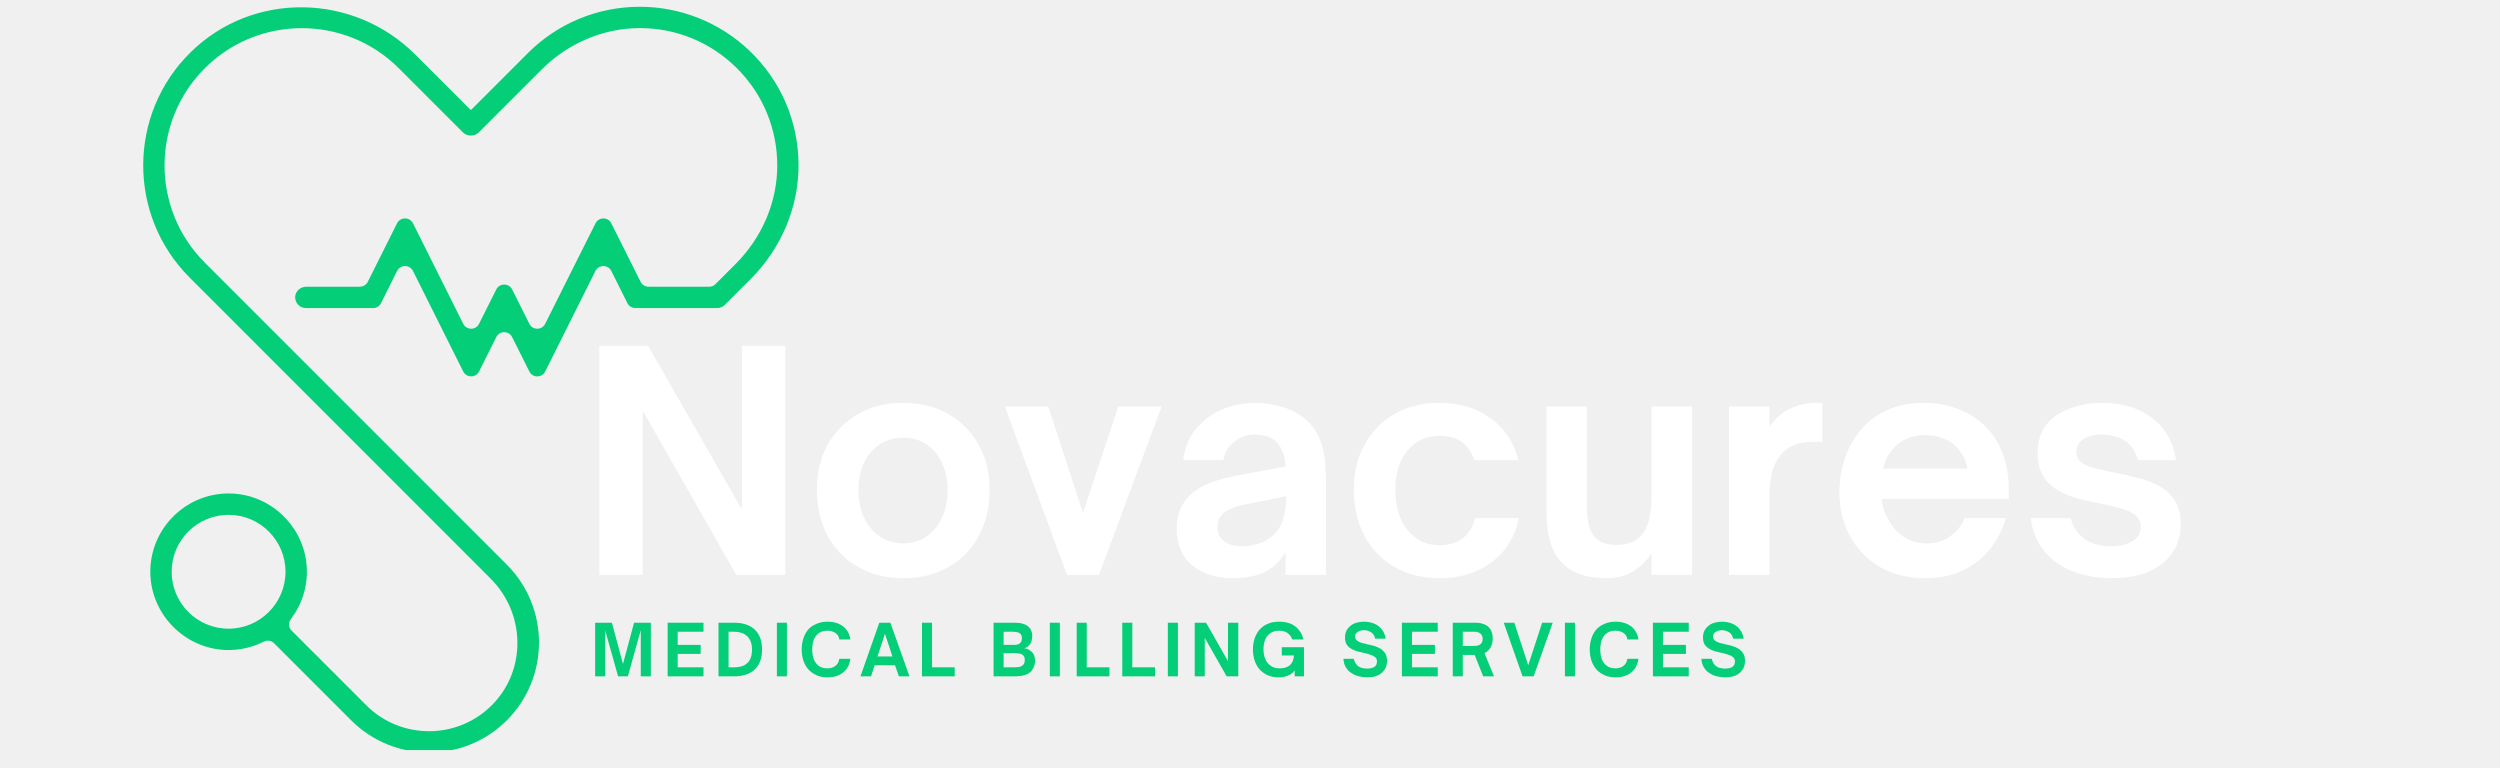
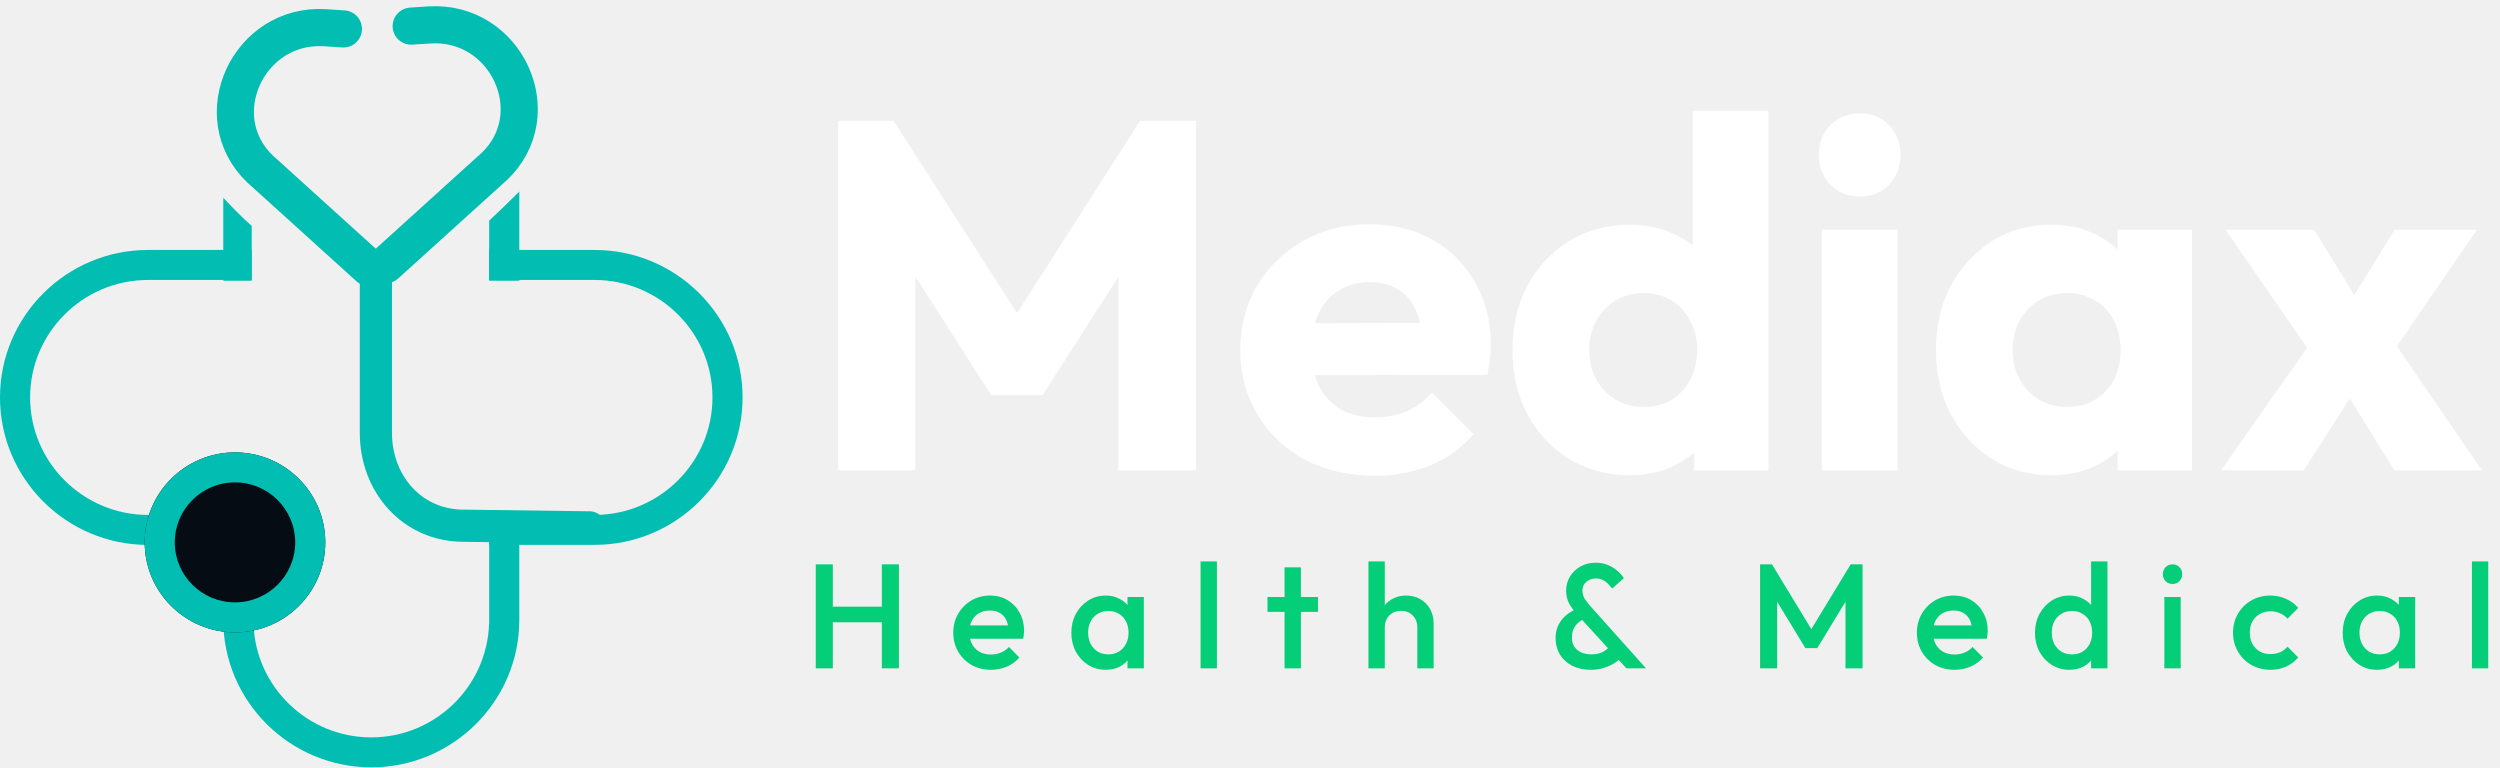
- <svg xmlns="http://www.w3.org/2000/svg" width="202" zoomAndPan="magnify" viewBox="0 0 151.5 46.5" height="62" preserveAspectRatio="xMidYMid meet" version="1.0">
-   <defs>
-     <g />
-     <clipPath id="718227054a">
-       <path d="M 8 0 L 48.531 0 L 48.531 45.453 L 8 45.453 Z M 8 0 " clip-rule="nonzero" />
-     </clipPath>
-   </defs>
-   <g clip-path="url(#718227054a)">
-     <path fill="#04ce78" d="M 45.406 3.062 C 43.613 1.355 41.215 0.402 38.742 0.41 C 36.188 0.422 33.785 1.418 31.98 3.227 L 28.535 6.672 L 25.172 3.312 C 21.43 -0.43 15.336 -0.547 11.559 3.16 C 7.742 6.902 7.719 13.051 11.492 16.82 L 29.738 35.07 C 31.82 37.152 31.918 40.543 29.875 42.664 C 27.785 44.836 24.316 44.859 22.195 42.738 L 17.676 38.219 C 17.484 38.027 17.465 37.727 17.629 37.512 C 18.297 36.633 18.668 35.52 18.586 34.316 C 18.422 31.945 16.48 30.035 14.105 29.91 C 11.355 29.77 9.074 31.984 9.109 34.711 C 9.145 37.238 11.203 39.324 13.73 39.391 C 14.543 39.41 15.316 39.223 15.992 38.879 C 16.199 38.777 16.449 38.82 16.609 38.98 L 21.281 43.652 C 22.582 44.953 24.289 45.602 25.996 45.602 C 27.703 45.602 29.414 44.953 30.715 43.652 C 33.312 41.051 33.312 36.82 30.715 34.219 L 12.406 15.91 C 9.16 12.664 9.16 7.387 12.406 4.141 C 15.648 0.895 20.93 0.895 24.172 4.141 L 28.059 8.027 C 28.191 8.156 28.363 8.219 28.535 8.215 C 28.703 8.219 28.879 8.156 29.008 8.027 L 32.816 4.219 C 34.395 2.641 36.527 1.707 38.762 1.703 C 40.992 1.699 43.086 2.566 44.664 4.141 C 46.238 5.715 47.102 7.809 47.102 10.039 C 47.098 12.273 46.164 14.406 44.586 15.988 L 43.355 17.219 C 43.254 17.32 43.117 17.375 42.973 17.375 L 39.301 17.375 C 39.098 17.375 38.91 17.262 38.82 17.078 L 37.047 13.535 C 36.852 13.137 36.285 13.137 36.086 13.535 L 33.039 19.621 C 32.84 20.02 32.273 20.02 32.078 19.621 L 31.035 17.539 C 30.84 17.145 30.273 17.145 30.074 17.539 L 29.031 19.621 C 28.836 20.02 28.27 20.02 28.07 19.621 L 25.027 13.531 C 24.828 13.137 24.262 13.137 24.062 13.531 L 22.289 17.078 C 22.199 17.258 22.012 17.375 21.809 17.375 L 18.562 17.375 C 18.207 17.375 17.898 17.648 17.887 18 C 17.879 18.367 18.172 18.668 18.535 18.668 L 22.609 18.668 C 22.812 18.668 23 18.551 23.09 18.371 L 24.062 16.422 C 24.262 16.023 24.828 16.023 25.027 16.422 L 28.07 22.512 C 28.27 22.906 28.836 22.906 29.031 22.512 L 30.074 20.43 C 30.273 20.031 30.84 20.031 31.035 20.43 L 32.078 22.512 C 32.273 22.91 32.84 22.91 33.039 22.512 L 36.082 16.422 C 36.281 16.027 36.848 16.023 37.047 16.422 L 38.02 18.371 C 38.113 18.555 38.297 18.668 38.504 18.668 L 43.465 18.668 C 43.504 18.668 43.543 18.664 43.578 18.656 C 43.582 18.656 43.586 18.656 43.586 18.656 C 43.625 18.648 43.664 18.637 43.699 18.625 C 43.703 18.621 43.703 18.621 43.707 18.621 C 43.742 18.605 43.777 18.586 43.809 18.566 C 43.812 18.566 43.816 18.562 43.82 18.562 C 43.855 18.539 43.887 18.512 43.918 18.484 C 43.918 18.48 43.918 18.48 43.918 18.48 L 45.484 16.918 C 47.332 15.066 48.414 12.562 48.391 9.945 C 48.371 7.328 47.309 4.875 45.406 3.062 Z M 10.402 34.648 C 10.402 32.746 11.949 31.199 13.852 31.199 C 15.754 31.199 17.301 32.746 17.301 34.648 C 17.301 36.551 15.754 38.098 13.852 38.098 C 11.949 38.098 10.402 36.551 10.402 34.648 Z M 10.402 34.648 " fill-opacity="1" fill-rule="nonzero" />
-   </g>
-   <g fill="#ffffff" fill-opacity="1">
-     <g transform="translate(35.08647, 34.83558)">
-       <g>
-         <path d="M 3.859 0 L 1.234 0 L 1.234 -13.875 L 4.188 -13.875 L 9.875 -3.953 L 9.875 -13.875 L 12.5 -13.875 L 12.5 0 L 9.531 0 L 3.859 -9.953 Z M 3.859 0 " />
-       </g>
-     </g>
-   </g>
-   <g fill="#ffffff" fill-opacity="1">
-     <g transform="translate(48.81759, 34.83558)">
-       <g>
-         <path d="M 5.906 0.203 C 4.895 0.203 3.992 -0.02 3.203 -0.469 C 2.41 -0.914 1.789 -1.539 1.344 -2.344 C 0.906 -3.156 0.688 -4.098 0.688 -5.172 C 0.688 -6.203 0.906 -7.109 1.344 -7.891 C 1.789 -8.68 2.406 -9.301 3.188 -9.75 C 3.969 -10.195 4.875 -10.422 5.906 -10.422 C 6.938 -10.422 7.848 -10.195 8.641 -9.75 C 9.43 -9.301 10.047 -8.68 10.484 -7.891 C 10.93 -7.109 11.156 -6.203 11.156 -5.172 C 11.156 -4.109 10.938 -3.172 10.5 -2.359 C 10.062 -1.555 9.445 -0.926 8.656 -0.469 C 7.863 -0.02 6.945 0.203 5.906 0.203 Z M 5.906 -1.906 C 6.707 -1.906 7.359 -2.207 7.859 -2.812 C 8.359 -3.426 8.609 -4.211 8.609 -5.172 C 8.609 -5.773 8.492 -6.312 8.266 -6.781 C 8.047 -7.258 7.734 -7.633 7.328 -7.906 C 6.93 -8.176 6.457 -8.312 5.906 -8.312 C 5.383 -8.312 4.914 -8.176 4.5 -7.906 C 4.094 -7.645 3.773 -7.273 3.547 -6.797 C 3.316 -6.328 3.203 -5.785 3.203 -5.172 C 3.203 -4.191 3.457 -3.398 3.969 -2.797 C 4.477 -2.203 5.125 -1.906 5.906 -1.906 Z M 5.906 -1.906 " />
-       </g>
-     </g>
-   </g>
-   <g fill="#ffffff" fill-opacity="1">
-     <g transform="translate(60.67546, 34.83558)">
-       <g>
-         <path d="M 5.922 0 L 3.984 0 L 0.219 -10.203 L 2.844 -10.203 L 4.953 -3.766 L 7.094 -10.203 L 9.719 -10.203 Z M 5.922 0 " />
-       </g>
-     </g>
-   </g>
-   <g fill="#ffffff" fill-opacity="1">
-     <g transform="translate(70.60551, 34.83558)">
-       <g>
-         <path d="M 4.062 0.203 C 3.102 0.203 2.301 -0.051 1.656 -0.562 C 1.02 -1.082 0.703 -1.828 0.703 -2.797 C 0.703 -3.348 0.805 -3.812 1.016 -4.188 C 1.234 -4.57 1.52 -4.883 1.875 -5.125 C 2.195 -5.352 2.566 -5.535 2.984 -5.672 C 3.41 -5.805 3.832 -5.914 4.25 -6 L 7.297 -6.562 C 7.266 -7.195 7.098 -7.676 6.797 -8 C 6.492 -8.332 6.039 -8.5 5.438 -8.5 C 4.977 -8.5 4.566 -8.359 4.203 -8.078 C 3.848 -7.805 3.625 -7.43 3.531 -6.953 L 1.094 -6.953 C 1.207 -7.742 1.484 -8.395 1.922 -8.906 C 2.359 -9.414 2.891 -9.797 3.516 -10.047 C 4.141 -10.297 4.785 -10.422 5.453 -10.422 C 6.047 -10.422 6.613 -10.332 7.156 -10.156 C 7.707 -9.988 8.172 -9.734 8.547 -9.391 C 8.941 -9.035 9.223 -8.629 9.391 -8.172 C 9.566 -7.723 9.672 -7.25 9.703 -6.75 C 9.734 -6.258 9.75 -5.781 9.75 -5.312 L 9.75 0 L 7.297 0 L 7.297 -1.375 C 7.035 -0.926 6.723 -0.586 6.359 -0.359 C 6.047 -0.148 5.691 -0.004 5.297 0.078 C 4.898 0.16 4.488 0.203 4.062 0.203 Z M 4.656 -1.734 C 5.145 -1.734 5.582 -1.828 5.969 -2.016 C 6.5 -2.285 6.859 -2.645 7.047 -3.094 C 7.234 -3.539 7.332 -4.098 7.344 -4.766 L 4.906 -4.281 C 4.562 -4.219 4.273 -4.133 4.047 -4.031 C 3.816 -3.938 3.629 -3.82 3.484 -3.688 C 3.391 -3.594 3.312 -3.477 3.25 -3.344 C 3.195 -3.207 3.172 -3.055 3.172 -2.891 C 3.172 -2.516 3.312 -2.227 3.594 -2.031 C 3.875 -1.832 4.227 -1.734 4.656 -1.734 Z M 4.656 -1.734 " />
-       </g>
-     </g>
-   </g>
-   <g fill="#ffffff" fill-opacity="1">
-     <g transform="translate(81.35398, 34.83558)">
-       <g>
-         <path d="M 5.875 0.203 C 4.852 0.203 3.953 -0.02 3.172 -0.469 C 2.391 -0.914 1.781 -1.539 1.344 -2.344 C 0.906 -3.156 0.688 -4.098 0.688 -5.172 C 0.688 -6.203 0.906 -7.109 1.344 -7.891 C 1.781 -8.68 2.383 -9.301 3.156 -9.75 C 3.938 -10.195 4.844 -10.422 5.875 -10.422 C 7.102 -10.422 8.145 -10.102 9 -9.469 C 9.852 -8.844 10.406 -8.004 10.656 -6.953 L 7.984 -6.953 C 7.672 -7.93 6.969 -8.422 5.875 -8.422 C 5.082 -8.422 4.438 -8.125 3.938 -7.531 C 3.445 -6.938 3.203 -6.148 3.203 -5.172 C 3.203 -4.148 3.445 -3.332 3.938 -2.719 C 4.438 -2.102 5.082 -1.797 5.875 -1.797 C 6.469 -1.797 6.945 -1.941 7.312 -2.234 C 7.676 -2.523 7.914 -2.926 8.031 -3.438 L 10.688 -3.438 C 10.531 -2.676 10.227 -2.02 9.781 -1.469 C 9.332 -0.926 8.77 -0.508 8.094 -0.219 C 7.426 0.062 6.688 0.203 5.875 0.203 Z M 5.875 0.203 " />
-       </g>
-     </g>
-   </g>
-   <g fill="#ffffff" fill-opacity="1">
-     <g transform="translate(92.64805, 34.83558)">
-       <g>
-         <path d="M 4.672 0.203 C 3.098 0.203 2.035 -0.359 1.484 -1.484 C 1.328 -1.828 1.219 -2.203 1.156 -2.609 C 1.094 -3.016 1.062 -3.586 1.062 -4.328 L 1.062 -10.203 L 3.516 -10.203 L 3.516 -4.312 C 3.516 -3.789 3.551 -3.367 3.625 -3.047 C 3.707 -2.723 3.832 -2.469 4 -2.281 C 4.289 -1.969 4.723 -1.812 5.297 -1.812 C 5.992 -1.812 6.516 -2.02 6.859 -2.438 C 7.066 -2.676 7.211 -3 7.297 -3.406 C 7.391 -3.812 7.438 -4.348 7.438 -5.016 L 7.438 -10.203 L 9.891 -10.203 L 9.891 0 L 7.438 0 L 7.438 -1.297 C 7.062 -0.773 6.656 -0.395 6.219 -0.156 C 5.789 0.082 5.273 0.203 4.672 0.203 Z M 4.672 0.203 " />
-       </g>
-     </g>
-   </g>
-   <g fill="#ffffff" fill-opacity="1">
-     <g transform="translate(103.6693, 34.83558)">
-       <g>
-         <path d="M 3.562 0 L 1.109 0 L 1.109 -10.203 L 3.562 -10.203 L 3.562 -8.984 C 3.945 -9.516 4.379 -9.883 4.859 -10.094 C 5.336 -10.312 5.875 -10.422 6.469 -10.422 L 6.766 -10.422 L 6.766 -8.062 L 6.203 -8.062 C 5.785 -8.062 5.426 -8.004 5.125 -7.891 C 4.832 -7.785 4.586 -7.633 4.391 -7.438 C 4.117 -7.164 3.91 -6.816 3.766 -6.391 C 3.629 -5.961 3.562 -5.41 3.562 -4.734 Z M 3.562 0 " />
-       </g>
-     </g>
-   </g>
-   <g fill="#ffffff" fill-opacity="1">
-     <g transform="translate(110.7804, 34.83558)">
-       <g>
-         <path d="M 5.891 0.203 C 4.848 0.203 3.938 -0.02 3.156 -0.469 C 2.375 -0.926 1.766 -1.551 1.328 -2.344 C 0.898 -3.133 0.688 -4.031 0.688 -5.031 C 0.688 -5.695 0.789 -6.352 1 -7 C 1.207 -7.645 1.52 -8.223 1.938 -8.734 C 2.363 -9.254 2.898 -9.664 3.547 -9.969 C 4.191 -10.27 4.945 -10.422 5.812 -10.422 C 6.469 -10.422 7.102 -10.316 7.719 -10.109 C 8.332 -9.898 8.879 -9.582 9.359 -9.156 C 9.848 -8.727 10.234 -8.18 10.516 -7.516 C 10.805 -6.848 10.953 -6.051 10.953 -5.125 L 10.953 -4.594 L 3.234 -4.594 C 3.266 -4.383 3.312 -4.172 3.375 -3.953 C 3.445 -3.742 3.531 -3.562 3.625 -3.406 C 3.863 -2.926 4.188 -2.555 4.594 -2.297 C 5 -2.035 5.461 -1.906 5.984 -1.906 C 6.566 -1.906 7.051 -2.055 7.438 -2.359 C 7.832 -2.66 8.113 -3.02 8.281 -3.438 L 10.781 -3.438 C 10.594 -2.781 10.285 -2.176 9.859 -1.625 C 9.43 -1.07 8.891 -0.629 8.234 -0.297 C 7.578 0.035 6.797 0.203 5.891 0.203 Z M 3.344 -6.438 L 8.438 -6.438 C 8.426 -6.57 8.391 -6.723 8.328 -6.891 C 8.273 -7.055 8.188 -7.223 8.062 -7.391 C 7.832 -7.754 7.523 -8.023 7.141 -8.203 C 6.754 -8.379 6.336 -8.469 5.891 -8.469 C 5.441 -8.469 5.031 -8.379 4.656 -8.203 C 4.289 -8.023 3.988 -7.754 3.75 -7.391 C 3.613 -7.223 3.52 -7.055 3.469 -6.891 C 3.414 -6.723 3.375 -6.57 3.344 -6.438 Z M 3.344 -6.438 " />
-       </g>
-     </g>
-   </g>
-   <g fill="#ffffff" fill-opacity="1">
-     <g transform="translate(122.42, 34.83558)">
-       <g>
-         <path d="M 5.531 0.203 C 4.75 0.203 4.004 0.078 3.297 -0.172 C 2.598 -0.422 2.008 -0.816 1.531 -1.359 C 1.051 -1.898 0.754 -2.594 0.641 -3.438 L 3.062 -3.438 C 3.219 -2.875 3.504 -2.445 3.922 -2.156 C 4.348 -1.875 4.879 -1.734 5.516 -1.734 C 6.035 -1.734 6.461 -1.832 6.797 -2.031 C 7.141 -2.238 7.312 -2.531 7.312 -2.906 C 7.312 -3.207 7.195 -3.445 6.969 -3.625 C 6.75 -3.801 6.457 -3.938 6.094 -4.031 C 5.727 -4.133 5.328 -4.227 4.891 -4.312 C 4.453 -4.395 4.004 -4.492 3.547 -4.609 C 3.098 -4.734 2.688 -4.898 2.312 -5.109 C 1.938 -5.328 1.633 -5.613 1.406 -5.969 C 1.176 -6.332 1.062 -6.797 1.062 -7.359 C 1.062 -8.078 1.238 -8.66 1.594 -9.109 C 1.957 -9.555 2.441 -9.883 3.047 -10.094 C 3.648 -10.312 4.301 -10.422 5 -10.422 C 6.188 -10.422 7.18 -10.117 7.984 -9.516 C 8.785 -8.922 9.273 -8.066 9.453 -6.953 L 7.141 -6.953 C 6.992 -7.504 6.723 -7.898 6.328 -8.141 C 5.93 -8.379 5.484 -8.5 4.984 -8.5 C 4.492 -8.5 4.109 -8.406 3.828 -8.219 C 3.547 -8.031 3.406 -7.773 3.406 -7.453 C 3.406 -7.172 3.516 -6.953 3.734 -6.797 C 3.953 -6.641 4.238 -6.52 4.594 -6.438 C 4.945 -6.352 5.332 -6.27 5.75 -6.188 C 6.195 -6.102 6.656 -6 7.125 -5.875 C 7.594 -5.758 8.02 -5.598 8.406 -5.391 C 8.801 -5.18 9.117 -4.891 9.359 -4.516 C 9.609 -4.148 9.734 -3.676 9.734 -3.094 C 9.734 -2.094 9.363 -1.289 8.625 -0.688 C 7.883 -0.094 6.852 0.203 5.531 0.203 Z M 5.531 0.203 " />
-       </g>
-     </g>
-   </g>
-   <g fill="#04ce78" fill-opacity="1">
-     <g transform="translate(35.76866, 40.98619)">
-       <g>
-         <path d="M 0.906 0 L 0.297 0 L 0.297 -3.25 L 1.312 -3.25 L 1.984 -0.75 L 2.656 -3.25 L 3.672 -3.25 L 3.672 0 L 3.062 0 L 3.062 -2.797 L 2.281 0 L 1.688 0 L 0.906 -2.781 Z M 0.906 0 " />
-       </g>
-     </g>
-   </g>
-   <g fill="#04ce78" fill-opacity="1">
-     <g transform="translate(40.16256, 40.98619)">
-       <g>
-         <path d="M 2.469 0 L 0.297 0 L 0.297 -3.25 L 2.469 -3.25 L 2.469 -2.703 L 0.906 -2.703 L 0.906 -1.906 L 2.297 -1.906 L 2.297 -1.359 L 0.906 -1.359 L 0.906 -0.547 L 2.469 -0.547 Z M 2.469 0 " />
-       </g>
-     </g>
-   </g>
-   <g fill="#04ce78" fill-opacity="1">
-     <g transform="translate(43.24395, 40.98619)">
-       <g>
-         <path d="M 1.234 0 L 0.297 0 L 0.297 -3.25 L 1.234 -3.25 C 1.785 -3.25 2.207 -3.109 2.5 -2.828 C 2.789 -2.547 2.938 -2.145 2.938 -1.625 C 2.938 -1.102 2.789 -0.703 2.5 -0.422 C 2.207 -0.141 1.785 0 1.234 0 Z M 0.906 -2.703 L 0.906 -0.547 L 1.234 -0.547 C 1.441 -0.547 1.629 -0.578 1.797 -0.641 C 1.961 -0.711 2.094 -0.828 2.188 -0.984 C 2.281 -1.141 2.328 -1.352 2.328 -1.625 C 2.328 -1.875 2.281 -2.078 2.188 -2.234 C 2.094 -2.398 1.961 -2.52 1.797 -2.594 C 1.641 -2.664 1.453 -2.703 1.234 -2.703 Z M 0.906 -2.703 " />
-       </g>
-     </g>
-   </g>
-   <g fill="#04ce78" fill-opacity="1">
-     <g transform="translate(46.78131, 40.98619)">
-       <g>
-         <path d="M 0.906 0 L 0.297 0 L 0.297 -3.25 L 0.906 -3.25 Z M 0.906 0 " />
-       </g>
-     </g>
-   </g>
-   <g fill="#04ce78" fill-opacity="1">
-     <g transform="translate(48.40958, 40.98619)">
-       <g>
-         <path d="M 1.75 0.062 C 1.477 0.062 1.242 0.016 1.047 -0.078 C 0.848 -0.172 0.68 -0.297 0.547 -0.453 C 0.422 -0.609 0.328 -0.785 0.266 -0.984 C 0.203 -1.191 0.172 -1.406 0.172 -1.625 C 0.172 -1.852 0.203 -2.066 0.266 -2.266 C 0.328 -2.473 0.422 -2.656 0.547 -2.812 C 0.68 -2.969 0.848 -3.086 1.047 -3.172 C 1.242 -3.266 1.477 -3.312 1.75 -3.312 C 2.008 -3.312 2.238 -3.266 2.438 -3.172 C 2.633 -3.086 2.789 -2.961 2.906 -2.797 C 3.02 -2.641 3.094 -2.453 3.125 -2.234 L 2.453 -2.234 C 2.43 -2.41 2.352 -2.539 2.219 -2.625 C 2.082 -2.719 1.922 -2.766 1.734 -2.766 C 1.523 -2.766 1.352 -2.719 1.219 -2.625 C 1.082 -2.531 0.977 -2.395 0.906 -2.219 C 0.844 -2.051 0.812 -1.852 0.812 -1.625 C 0.812 -1.406 0.844 -1.207 0.906 -1.031 C 0.977 -0.863 1.082 -0.727 1.219 -0.625 C 1.352 -0.531 1.523 -0.484 1.734 -0.484 C 1.922 -0.484 2.078 -0.531 2.203 -0.625 C 2.336 -0.719 2.422 -0.863 2.453 -1.062 L 3.125 -1.062 C 3.094 -0.832 3.02 -0.633 2.906 -0.469 C 2.789 -0.301 2.633 -0.172 2.438 -0.078 C 2.238 0.016 2.008 0.062 1.75 0.062 Z M 1.75 0.062 " />
-       </g>
-     </g>
-   </g>
-   <g fill="#04ce78" fill-opacity="1">
-     <g transform="translate(52.11313, 40.98619)">
-       <g>
-         <path d="M 0.672 0 L 0.031 0 L 1.172 -3.25 L 1.844 -3.25 L 3 0 L 2.359 0 L 2.125 -0.672 L 0.891 -0.672 Z M 1.516 -2.578 L 1.062 -1.203 L 1.969 -1.203 Z M 1.516 -2.578 " />
-       </g>
-     </g>
-   </g>
-   <g fill="#04ce78" fill-opacity="1">
-     <g transform="translate(55.57379, 40.98619)">
-       <g>
-         <path d="M 2.281 0 L 0.297 0 L 0.297 -3.25 L 0.906 -3.25 L 0.906 -0.547 L 2.281 -0.547 Z M 2.281 0 " />
-       </g>
-     </g>
-   </g>
-   <g fill="#04ce78" fill-opacity="1">
-     <g transform="translate(58.33559, 40.98619)">
-       <g />
-     </g>
-   </g>
-   <g fill="#04ce78" fill-opacity="1">
-     <g transform="translate(59.91272, 40.98619)">
-       <g>
-         <path d="M 1.641 0 L 0.297 0 L 0.297 -3.25 L 1.578 -3.25 C 1.973 -3.25 2.258 -3.16 2.438 -2.984 C 2.57 -2.859 2.641 -2.676 2.641 -2.438 C 2.641 -2.25 2.598 -2.086 2.516 -1.953 C 2.43 -1.828 2.312 -1.742 2.156 -1.703 C 2.363 -1.672 2.523 -1.586 2.641 -1.453 C 2.754 -1.328 2.812 -1.16 2.812 -0.953 C 2.812 -0.797 2.781 -0.656 2.719 -0.531 C 2.664 -0.414 2.598 -0.32 2.516 -0.25 C 2.422 -0.176 2.316 -0.117 2.203 -0.078 C 2.086 -0.047 1.977 -0.023 1.875 -0.016 C 1.781 -0.004 1.703 0 1.641 0 Z M 0.906 -2.703 L 0.906 -1.906 L 1.547 -1.906 C 1.703 -1.906 1.816 -1.938 1.891 -2 C 1.973 -2.07 2.016 -2.176 2.016 -2.312 C 2.016 -2.438 1.977 -2.531 1.906 -2.594 C 1.82 -2.664 1.664 -2.703 1.438 -2.703 Z M 0.906 -1.406 L 0.906 -0.547 L 1.562 -0.547 C 1.645 -0.547 1.734 -0.551 1.828 -0.562 C 1.922 -0.582 2 -0.617 2.062 -0.672 C 2.102 -0.703 2.133 -0.742 2.156 -0.797 C 2.176 -0.848 2.188 -0.914 2.188 -1 C 2.188 -1.125 2.156 -1.211 2.094 -1.266 C 2.039 -1.328 1.969 -1.363 1.875 -1.375 C 1.789 -1.395 1.707 -1.406 1.625 -1.406 Z M 0.906 -1.406 " />
-       </g>
-     </g>
-   </g>
-   <g fill="#04ce78" fill-opacity="1">
-     <g transform="translate(63.32225, 40.98619)">
-       <g>
-         <path d="M 0.906 0 L 0.297 0 L 0.297 -3.25 L 0.906 -3.25 Z M 0.906 0 " />
-       </g>
-     </g>
-   </g>
-   <g fill="#04ce78" fill-opacity="1">
-     <g transform="translate(64.95051, 40.98619)">
-       <g>
-         <path d="M 2.281 0 L 0.297 0 L 0.297 -3.25 L 0.906 -3.25 L 0.906 -0.547 L 2.281 -0.547 Z M 2.281 0 " />
-       </g>
-     </g>
-   </g>
-   <g fill="#04ce78" fill-opacity="1">
-     <g transform="translate(67.71231, 40.98619)">
-       <g>
-         <path d="M 2.281 0 L 0.297 0 L 0.297 -3.25 L 0.906 -3.25 L 0.906 -0.547 L 2.281 -0.547 Z M 2.281 0 " />
-       </g>
-     </g>
-   </g>
-   <g fill="#04ce78" fill-opacity="1">
-     <g transform="translate(70.47411, 40.98619)">
-       <g>
-         <path d="M 0.906 0 L 0.297 0 L 0.297 -3.25 L 0.906 -3.25 Z M 0.906 0 " />
-       </g>
-     </g>
-   </g>
-   <g fill="#04ce78" fill-opacity="1">
-     <g transform="translate(72.10238, 40.98619)">
-       <g>
-         <path d="M 0.906 0 L 0.297 0 L 0.297 -3.25 L 0.984 -3.25 L 2.312 -0.922 L 2.312 -3.25 L 2.938 -3.25 L 2.938 0 L 2.234 0 L 0.906 -2.328 Z M 0.906 0 " />
-       </g>
-     </g>
-   </g>
-   <g fill="#04ce78" fill-opacity="1">
-     <g transform="translate(75.7548, 40.98619)">
-       <g>
-         <path d="M 1.75 0.062 C 1.477 0.062 1.242 0.016 1.047 -0.078 C 0.848 -0.172 0.68 -0.297 0.547 -0.453 C 0.422 -0.609 0.328 -0.785 0.266 -0.984 C 0.203 -1.191 0.172 -1.406 0.172 -1.625 C 0.172 -1.852 0.203 -2.066 0.266 -2.266 C 0.328 -2.461 0.422 -2.641 0.547 -2.797 C 0.68 -2.961 0.848 -3.086 1.047 -3.172 C 1.242 -3.266 1.477 -3.312 1.75 -3.312 C 2.176 -3.312 2.508 -3.211 2.75 -3.016 C 3 -2.816 3.16 -2.555 3.234 -2.234 L 2.562 -2.234 C 2.5 -2.398 2.398 -2.531 2.266 -2.625 C 2.141 -2.719 1.969 -2.766 1.75 -2.766 C 1.539 -2.766 1.363 -2.711 1.219 -2.609 C 1.082 -2.516 0.977 -2.379 0.906 -2.203 C 0.844 -2.035 0.812 -1.848 0.812 -1.641 C 0.812 -1.422 0.848 -1.223 0.922 -1.047 C 0.992 -0.879 1.102 -0.742 1.25 -0.641 C 1.395 -0.535 1.578 -0.484 1.797 -0.484 C 2.055 -0.484 2.258 -0.547 2.406 -0.672 C 2.562 -0.805 2.645 -1.004 2.656 -1.266 L 1.922 -1.266 L 1.922 -1.766 L 3.266 -1.766 L 3.266 0 L 2.703 0 L 2.703 -0.359 C 2.586 -0.203 2.441 -0.094 2.266 -0.031 C 2.098 0.031 1.926 0.062 1.75 0.062 Z M 1.75 0.062 " />
-       </g>
-     </g>
-   </g>
-   <g fill="#04ce78" fill-opacity="1">
-     <g transform="translate(79.67995, 40.98619)">
-       <g />
-     </g>
-   </g>
-   <g fill="#04ce78" fill-opacity="1">
-     <g transform="translate(81.25708, 40.98619)">
-       <g>
-         <path d="M 1.578 0.062 C 1.422 0.062 1.258 0.039 1.094 0 C 0.938 -0.039 0.789 -0.102 0.656 -0.188 C 0.52 -0.27 0.406 -0.383 0.312 -0.531 C 0.219 -0.676 0.164 -0.852 0.156 -1.062 L 0.781 -1.062 C 0.82 -0.906 0.883 -0.781 0.969 -0.688 C 1.051 -0.602 1.145 -0.547 1.25 -0.516 C 1.363 -0.484 1.477 -0.469 1.594 -0.469 C 1.758 -0.469 1.898 -0.5 2.016 -0.562 C 2.129 -0.633 2.188 -0.75 2.188 -0.906 C 2.188 -1.02 2.145 -1.109 2.062 -1.172 C 1.988 -1.234 1.895 -1.281 1.781 -1.312 C 1.664 -1.352 1.535 -1.391 1.391 -1.422 C 1.254 -1.453 1.117 -1.484 0.984 -1.516 C 0.859 -1.555 0.738 -1.609 0.625 -1.672 C 0.508 -1.742 0.414 -1.832 0.344 -1.938 C 0.281 -2.051 0.25 -2.191 0.25 -2.359 C 0.25 -2.566 0.301 -2.738 0.406 -2.875 C 0.508 -3.02 0.645 -3.129 0.812 -3.203 C 0.988 -3.273 1.188 -3.312 1.406 -3.312 C 1.613 -3.312 1.812 -3.273 2 -3.203 C 2.188 -3.129 2.344 -3.016 2.469 -2.859 C 2.594 -2.711 2.676 -2.52 2.719 -2.281 L 2.078 -2.281 C 2.047 -2.457 1.961 -2.586 1.828 -2.672 C 1.703 -2.754 1.555 -2.797 1.391 -2.797 C 1.242 -2.797 1.117 -2.758 1.016 -2.688 C 0.91 -2.625 0.859 -2.531 0.859 -2.406 C 0.859 -2.312 0.895 -2.234 0.969 -2.172 C 1.039 -2.117 1.133 -2.07 1.25 -2.031 C 1.363 -2 1.484 -1.969 1.609 -1.938 C 1.742 -1.914 1.879 -1.883 2.016 -1.844 C 2.16 -1.801 2.289 -1.742 2.406 -1.672 C 2.52 -1.598 2.613 -1.504 2.688 -1.391 C 2.758 -1.273 2.797 -1.125 2.797 -0.938 C 2.797 -0.633 2.688 -0.391 2.469 -0.203 C 2.258 -0.023 1.961 0.062 1.578 0.062 Z M 1.578 0.062 " />
-       </g>
-     </g>
-   </g>
-   <g fill="#04ce78" fill-opacity="1">
-     <g transform="translate(84.65808, 40.98619)">
-       <g>
-         <path d="M 2.469 0 L 0.297 0 L 0.297 -3.25 L 2.469 -3.25 L 2.469 -2.703 L 0.906 -2.703 L 0.906 -1.906 L 2.297 -1.906 L 2.297 -1.359 L 0.906 -1.359 L 0.906 -0.547 L 2.469 -0.547 Z M 2.469 0 " />
-       </g>
-     </g>
-   </g>
-   <g fill="#04ce78" fill-opacity="1">
-     <g transform="translate(87.73948, 40.98619)">
-       <g>
-         <path d="M 2.219 -1.406 L 2.797 0 L 2.141 0 L 1.625 -1.297 L 0.906 -1.297 L 0.906 0 L 0.297 0 L 0.297 -3.25 L 1.688 -3.25 C 1.895 -3.25 2.078 -3.211 2.234 -3.141 C 2.391 -3.078 2.508 -2.973 2.594 -2.828 C 2.676 -2.691 2.719 -2.516 2.719 -2.297 C 2.719 -2.078 2.672 -1.891 2.578 -1.734 C 2.492 -1.586 2.375 -1.477 2.219 -1.406 Z M 1.609 -2.703 L 0.906 -2.703 L 0.906 -1.844 L 1.609 -1.844 C 1.773 -1.844 1.898 -1.879 1.984 -1.953 C 2.066 -2.023 2.109 -2.133 2.109 -2.281 C 2.109 -2.414 2.062 -2.52 1.969 -2.594 C 1.883 -2.664 1.766 -2.703 1.609 -2.703 Z M 1.609 -2.703 " />
-       </g>
-     </g>
-   </g>
-   <g fill="#04ce78" fill-opacity="1">
-     <g transform="translate(91.11065, 40.98619)">
-       <g>
-         <path d="M 1.828 0 L 1.156 0 L 0.016 -3.25 L 0.656 -3.25 L 1.5 -0.672 L 2.344 -3.25 L 2.984 -3.25 Z M 1.828 0 " />
-       </g>
-     </g>
-   </g>
-   <g fill="#04ce78" fill-opacity="1">
-     <g transform="translate(94.53722, 40.98619)">
-       <g>
-         <path d="M 0.906 0 L 0.297 0 L 0.297 -3.25 L 0.906 -3.25 Z M 0.906 0 " />
-       </g>
-     </g>
-   </g>
-   <g fill="#04ce78" fill-opacity="1">
-     <g transform="translate(96.16549, 40.98619)">
-       <g>
-         <path d="M 1.75 0.062 C 1.477 0.062 1.242 0.016 1.047 -0.078 C 0.848 -0.172 0.68 -0.297 0.547 -0.453 C 0.422 -0.609 0.328 -0.785 0.266 -0.984 C 0.203 -1.191 0.172 -1.406 0.172 -1.625 C 0.172 -1.852 0.203 -2.066 0.266 -2.266 C 0.328 -2.473 0.422 -2.656 0.547 -2.812 C 0.68 -2.969 0.848 -3.086 1.047 -3.172 C 1.242 -3.266 1.477 -3.312 1.75 -3.312 C 2.008 -3.312 2.238 -3.266 2.438 -3.172 C 2.633 -3.086 2.789 -2.961 2.906 -2.797 C 3.02 -2.641 3.094 -2.453 3.125 -2.234 L 2.453 -2.234 C 2.43 -2.41 2.352 -2.539 2.219 -2.625 C 2.082 -2.719 1.922 -2.766 1.734 -2.766 C 1.523 -2.766 1.352 -2.719 1.219 -2.625 C 1.082 -2.531 0.977 -2.395 0.906 -2.219 C 0.844 -2.051 0.812 -1.852 0.812 -1.625 C 0.812 -1.406 0.844 -1.207 0.906 -1.031 C 0.977 -0.863 1.082 -0.727 1.219 -0.625 C 1.352 -0.531 1.523 -0.484 1.734 -0.484 C 1.922 -0.484 2.078 -0.531 2.203 -0.625 C 2.336 -0.719 2.422 -0.863 2.453 -1.062 L 3.125 -1.062 C 3.094 -0.832 3.02 -0.633 2.906 -0.469 C 2.789 -0.301 2.633 -0.172 2.438 -0.078 C 2.238 0.016 2.008 0.062 1.75 0.062 Z M 1.75 0.062 " />
-       </g>
-     </g>
-   </g>
-   <g fill="#04ce78" fill-opacity="1">
-     <g transform="translate(99.86904, 40.98619)">
-       <g>
-         <path d="M 2.469 0 L 0.297 0 L 0.297 -3.25 L 2.469 -3.25 L 2.469 -2.703 L 0.906 -2.703 L 0.906 -1.906 L 2.297 -1.906 L 2.297 -1.359 L 0.906 -1.359 L 0.906 -0.547 L 2.469 -0.547 Z M 2.469 0 " />
-       </g>
-     </g>
-   </g>
-   <g fill="#04ce78" fill-opacity="1">
-     <g transform="translate(102.9504, 40.98619)">
-       <g>
-         <path d="M 1.578 0.062 C 1.422 0.062 1.258 0.039 1.094 0 C 0.938 -0.039 0.789 -0.102 0.656 -0.188 C 0.52 -0.27 0.406 -0.383 0.312 -0.531 C 0.219 -0.676 0.164 -0.852 0.156 -1.062 L 0.781 -1.062 C 0.82 -0.906 0.883 -0.781 0.969 -0.688 C 1.051 -0.602 1.145 -0.547 1.25 -0.516 C 1.363 -0.484 1.477 -0.469 1.594 -0.469 C 1.758 -0.469 1.898 -0.5 2.016 -0.562 C 2.129 -0.633 2.188 -0.75 2.188 -0.906 C 2.188 -1.02 2.145 -1.109 2.062 -1.172 C 1.988 -1.234 1.895 -1.281 1.781 -1.312 C 1.664 -1.352 1.535 -1.391 1.391 -1.422 C 1.254 -1.453 1.117 -1.484 0.984 -1.516 C 0.859 -1.555 0.738 -1.609 0.625 -1.672 C 0.508 -1.742 0.414 -1.832 0.344 -1.938 C 0.281 -2.051 0.25 -2.191 0.25 -2.359 C 0.25 -2.566 0.301 -2.738 0.406 -2.875 C 0.508 -3.02 0.645 -3.129 0.812 -3.203 C 0.988 -3.273 1.188 -3.312 1.406 -3.312 C 1.613 -3.312 1.812 -3.273 2 -3.203 C 2.188 -3.129 2.344 -3.016 2.469 -2.859 C 2.594 -2.711 2.676 -2.52 2.719 -2.281 L 2.078 -2.281 C 2.047 -2.457 1.961 -2.586 1.828 -2.672 C 1.703 -2.754 1.555 -2.797 1.391 -2.797 C 1.242 -2.797 1.117 -2.758 1.016 -2.688 C 0.91 -2.625 0.859 -2.531 0.859 -2.406 C 0.859 -2.312 0.895 -2.234 0.969 -2.172 C 1.039 -2.117 1.133 -2.07 1.25 -2.031 C 1.363 -2 1.484 -1.969 1.609 -1.938 C 1.742 -1.914 1.879 -1.883 2.016 -1.844 C 2.16 -1.801 2.289 -1.742 2.406 -1.672 C 2.52 -1.598 2.613 -1.504 2.688 -1.391 C 2.758 -1.273 2.797 -1.125 2.797 -0.938 C 2.797 -0.633 2.688 -0.391 2.469 -0.203 C 2.258 -0.023 1.961 0.062 1.578 0.062 Z M 1.578 0.062 " />
-       </g>
-     </g>
-   </g>
+ <svg xmlns="http://www.w3.org/2000/svg" width="202" height="62" viewBox="0 0 202 62" fill="none">
+   <path d="M65.912 54V45.6H67.292V54H65.912ZM71.252 54V45.6H72.632V54H71.252ZM66.86 50.28V49.02H71.552V50.28H66.86ZM80.071 54.12C79.495 54.12 78.975 53.992 78.511 53.736C78.055 53.472 77.691 53.112 77.419 52.656C77.155 52.2 77.023 51.688 77.023 51.12C77.023 50.552 77.155 50.044 77.419 49.596C77.683 49.14 78.039 48.78 78.487 48.516C78.943 48.252 79.447 48.12 79.999 48.12C80.535 48.12 81.007 48.244 81.415 48.492C81.831 48.74 82.155 49.08 82.387 49.512C82.627 49.944 82.747 50.436 82.747 50.988C82.747 51.084 82.739 51.184 82.723 51.288C82.715 51.384 82.699 51.492 82.675 51.612H77.947V50.532H81.991L81.499 50.964C81.483 50.612 81.415 50.316 81.295 50.076C81.175 49.836 81.003 49.652 80.779 49.524C80.563 49.396 80.295 49.332 79.975 49.332C79.639 49.332 79.347 49.404 79.099 49.548C78.851 49.692 78.659 49.896 78.523 50.16C78.387 50.416 78.319 50.724 78.319 51.084C78.319 51.444 78.391 51.76 78.535 52.032C78.679 52.304 78.883 52.516 79.147 52.668C79.411 52.812 79.715 52.884 80.059 52.884C80.355 52.884 80.627 52.832 80.875 52.728C81.131 52.624 81.347 52.472 81.523 52.272L82.363 53.124C82.083 53.452 81.743 53.7 81.343 53.868C80.943 54.036 80.519 54.12 80.071 54.12ZM89.337 54.12C88.817 54.12 88.345 53.988 87.921 53.724C87.505 53.46 87.173 53.104 86.925 52.656C86.685 52.2 86.565 51.692 86.565 51.132C86.565 50.564 86.685 50.056 86.925 49.608C87.173 49.152 87.505 48.792 87.921 48.528C88.345 48.256 88.817 48.12 89.337 48.12C89.777 48.12 90.165 48.216 90.501 48.408C90.845 48.592 91.117 48.848 91.317 49.176C91.517 49.504 91.617 49.876 91.617 50.292V51.948C91.617 52.364 91.517 52.736 91.317 53.064C91.125 53.392 90.857 53.652 90.513 53.844C90.169 54.028 89.777 54.12 89.337 54.12ZM89.553 52.872C90.041 52.872 90.433 52.708 90.729 52.38C91.033 52.052 91.185 51.632 91.185 51.12C91.185 50.776 91.117 50.472 90.981 50.208C90.845 49.944 90.653 49.74 90.405 49.596C90.165 49.444 89.881 49.368 89.553 49.368C89.233 49.368 88.949 49.444 88.701 49.596C88.461 49.74 88.269 49.944 88.125 50.208C87.989 50.472 87.921 50.776 87.921 51.12C87.921 51.464 87.989 51.768 88.125 52.032C88.269 52.296 88.461 52.504 88.701 52.656C88.949 52.8 89.233 52.872 89.553 52.872ZM91.101 54V52.452L91.329 51.048L91.101 49.656V48.24H92.421V54H91.101ZM97.006 54V45.36H98.326V54H97.006ZM103.791 54V45.84H105.111V54H103.791ZM102.411 49.44V48.24H106.491V49.44H102.411ZM114.518 54V50.676C114.518 50.292 114.394 49.976 114.146 49.728C113.906 49.48 113.594 49.356 113.21 49.356C112.954 49.356 112.726 49.412 112.526 49.524C112.326 49.636 112.17 49.792 112.058 49.992C111.946 50.192 111.89 50.42 111.89 50.676L111.374 50.388C111.374 49.948 111.47 49.56 111.662 49.224C111.854 48.88 112.118 48.612 112.454 48.42C112.798 48.22 113.182 48.12 113.606 48.12C114.038 48.12 114.422 48.216 114.758 48.408C115.094 48.6 115.358 48.868 115.55 49.212C115.742 49.548 115.838 49.94 115.838 50.388V54H114.518ZM110.57 54V45.36H111.89V54H110.57ZM131.414 54L127.43 49.644C127.134 49.316 126.91 49.004 126.758 48.708C126.614 48.412 126.542 48.084 126.542 47.724C126.542 47.3 126.646 46.92 126.854 46.584C127.062 46.24 127.346 45.968 127.706 45.768C128.066 45.568 128.478 45.468 128.942 45.468C129.294 45.468 129.614 45.528 129.902 45.648C130.19 45.76 130.442 45.912 130.658 46.104C130.882 46.288 131.066 46.492 131.21 46.716L130.262 47.556C130.086 47.316 129.894 47.12 129.686 46.968C129.486 46.816 129.238 46.74 128.942 46.74C128.638 46.74 128.382 46.832 128.174 47.016C127.966 47.192 127.862 47.416 127.862 47.688C127.862 47.96 127.918 48.184 128.03 48.36C128.142 48.536 128.298 48.74 128.498 48.972L132.998 54H131.414ZM128.546 54.12C127.97 54.12 127.466 54.012 127.034 53.796C126.61 53.572 126.278 53.268 126.038 52.884C125.806 52.492 125.69 52.048 125.69 51.552C125.69 51.048 125.826 50.596 126.098 50.196C126.378 49.796 126.786 49.472 127.322 49.224L127.934 50.028C127.638 50.188 127.41 50.388 127.25 50.628C127.09 50.86 127.01 51.156 127.01 51.516C127.01 51.804 127.074 52.048 127.202 52.248C127.338 52.448 127.526 52.604 127.766 52.716C128.006 52.82 128.282 52.872 128.594 52.872C129.002 52.872 129.338 52.788 129.602 52.62C129.874 52.452 130.078 52.252 130.214 52.02L131.078 53.028C130.91 53.236 130.694 53.424 130.43 53.592C130.166 53.752 129.874 53.88 129.554 53.976C129.234 54.072 128.898 54.12 128.546 54.12ZM142.215 54V45.6H143.175L146.667 51.348H146.043L149.535 45.6H150.495V54H149.115V48.024L149.427 48.108L146.835 52.368H145.875L143.283 48.108L143.595 48.024V54H142.215ZM157.932 54.12C157.356 54.12 156.836 53.992 156.372 53.736C155.916 53.472 155.552 53.112 155.28 52.656C155.016 52.2 154.884 51.688 154.884 51.12C154.884 50.552 155.016 50.044 155.28 49.596C155.544 49.14 155.9 48.78 156.348 48.516C156.804 48.252 157.308 48.12 157.86 48.12C158.396 48.12 158.868 48.244 159.276 48.492C159.692 48.74 160.016 49.08 160.248 49.512C160.488 49.944 160.608 50.436 160.608 50.988C160.608 51.084 160.6 51.184 160.584 51.288C160.576 51.384 160.56 51.492 160.536 51.612H155.808V50.532H159.852L159.36 50.964C159.344 50.612 159.276 50.316 159.156 50.076C159.036 49.836 158.864 49.652 158.64 49.524C158.424 49.396 158.156 49.332 157.836 49.332C157.5 49.332 157.208 49.404 156.96 49.548C156.712 49.692 156.52 49.896 156.384 50.16C156.248 50.416 156.18 50.724 156.18 51.084C156.18 51.444 156.252 51.76 156.396 52.032C156.54 52.304 156.744 52.516 157.008 52.668C157.272 52.812 157.576 52.884 157.92 52.884C158.216 52.884 158.488 52.832 158.736 52.728C158.992 52.624 159.208 52.472 159.384 52.272L160.224 53.124C159.944 53.452 159.604 53.7 159.204 53.868C158.804 54.036 158.38 54.12 157.932 54.12ZM167.198 54.12C166.678 54.12 166.206 53.988 165.782 53.724C165.366 53.46 165.034 53.104 164.786 52.656C164.546 52.2 164.426 51.692 164.426 51.132C164.426 50.564 164.546 50.056 164.786 49.608C165.034 49.152 165.366 48.792 165.782 48.528C166.206 48.256 166.678 48.12 167.198 48.12C167.638 48.12 168.026 48.216 168.362 48.408C168.706 48.592 168.978 48.848 169.178 49.176C169.378 49.504 169.478 49.876 169.478 50.292V51.948C169.478 52.364 169.378 52.736 169.178 53.064C168.986 53.392 168.718 53.652 168.374 53.844C168.03 54.028 167.638 54.12 167.198 54.12ZM167.414 52.872C167.742 52.872 168.026 52.8 168.266 52.656C168.514 52.504 168.706 52.296 168.842 52.032C168.978 51.768 169.046 51.464 169.046 51.12C169.046 50.776 168.978 50.472 168.842 50.208C168.706 49.944 168.514 49.74 168.266 49.596C168.026 49.444 167.746 49.368 167.426 49.368C167.098 49.368 166.81 49.444 166.562 49.596C166.322 49.74 166.13 49.944 165.986 50.208C165.85 50.472 165.782 50.776 165.782 51.12C165.782 51.464 165.85 51.768 165.986 52.032C166.13 52.296 166.322 52.504 166.562 52.656C166.81 52.8 167.094 52.872 167.414 52.872ZM170.282 54H168.962V52.452L169.19 51.048L168.962 49.656V45.36H170.282V54ZM174.879 54V48.24H176.199V54H174.879ZM175.539 47.184C175.315 47.184 175.127 47.108 174.975 46.956C174.831 46.804 174.759 46.616 174.759 46.392C174.759 46.168 174.831 45.98 174.975 45.828C175.127 45.676 175.315 45.6 175.539 45.6C175.771 45.6 175.959 45.676 176.103 45.828C176.247 45.98 176.319 46.168 176.319 46.392C176.319 46.616 176.247 46.804 176.103 46.956C175.959 47.108 175.771 47.184 175.539 47.184ZM183.452 54.12C182.884 54.12 182.368 53.988 181.904 53.724C181.448 53.46 181.088 53.1 180.824 52.644C180.56 52.188 180.428 51.68 180.428 51.12C180.428 50.552 180.56 50.044 180.824 49.596C181.088 49.14 181.448 48.78 181.904 48.516C182.368 48.252 182.884 48.12 183.452 48.12C183.9 48.12 184.316 48.208 184.7 48.384C185.092 48.552 185.424 48.796 185.696 49.116L184.832 49.992C184.664 49.792 184.46 49.644 184.22 49.548C183.988 49.444 183.732 49.392 183.452 49.392C183.124 49.392 182.832 49.468 182.576 49.62C182.328 49.764 182.132 49.964 181.988 50.22C181.852 50.476 181.784 50.776 181.784 51.12C181.784 51.456 181.852 51.756 181.988 52.02C182.132 52.276 182.328 52.48 182.576 52.632C182.832 52.776 183.124 52.848 183.452 52.848C183.732 52.848 183.988 52.8 184.22 52.704C184.46 52.6 184.664 52.448 184.832 52.248L185.696 53.124C185.424 53.444 185.092 53.692 184.7 53.868C184.316 54.036 183.9 54.12 183.452 54.12ZM192.062 54.12C191.542 54.12 191.07 53.988 190.646 53.724C190.23 53.46 189.898 53.104 189.65 52.656C189.41 52.2 189.29 51.692 189.29 51.132C189.29 50.564 189.41 50.056 189.65 49.608C189.898 49.152 190.23 48.792 190.646 48.528C191.07 48.256 191.542 48.12 192.062 48.12C192.502 48.12 192.89 48.216 193.226 48.408C193.57 48.592 193.842 48.848 194.042 49.176C194.242 49.504 194.342 49.876 194.342 50.292V51.948C194.342 52.364 194.242 52.736 194.042 53.064C193.85 53.392 193.582 53.652 193.238 53.844C192.894 54.028 192.502 54.12 192.062 54.12ZM192.278 52.872C192.766 52.872 193.158 52.708 193.454 52.38C193.758 52.052 193.91 51.632 193.91 51.12C193.91 50.776 193.842 50.472 193.706 50.208C193.57 49.944 193.378 49.74 193.13 49.596C192.89 49.444 192.606 49.368 192.278 49.368C191.958 49.368 191.674 49.444 191.426 49.596C191.186 49.74 190.994 49.944 190.85 50.208C190.714 50.472 190.646 50.776 190.646 51.12C190.646 51.464 190.714 51.768 190.85 52.032C190.994 52.296 191.186 52.504 191.426 52.656C191.674 52.8 191.958 52.872 192.278 52.872ZM193.826 54V52.452L194.054 51.048L193.826 49.656V48.24H195.146V54H193.826ZM199.731 54V45.36H201.051V54H199.731Z" fill="#04CE78" />
+   <path d="M67.72 38V9.76H72.2L83.32 27.08H81.04L92.12 9.76H96.64V38H90.36V20.36L91.48 20.64L84.24 31.92H80.08L72.88 20.64L73.96 20.36V38H67.72ZM111.096 38.44C108.989 38.44 107.109 38.013 105.456 37.16C103.829 36.28 102.549 35.067 101.616 33.52C100.683 31.973 100.216 30.227 100.216 28.28C100.216 26.333 100.669 24.6 101.576 23.08C102.509 21.533 103.763 20.32 105.336 19.44C106.909 18.56 108.683 18.12 110.656 18.12C112.576 18.12 114.269 18.533 115.736 19.36C117.203 20.187 118.349 21.333 119.176 22.8C120.029 24.267 120.456 25.947 120.456 27.84C120.456 28.187 120.429 28.56 120.376 28.96C120.349 29.333 120.283 29.773 120.176 30.28L103.416 30.32V26.12L117.576 26.08L114.936 27.84C114.909 26.72 114.736 25.8 114.416 25.08C114.096 24.333 113.616 23.773 112.976 23.4C112.363 23 111.603 22.8 110.696 22.8C109.736 22.8 108.896 23.027 108.176 23.48C107.483 23.907 106.936 24.52 106.536 25.32C106.163 26.12 105.976 27.093 105.976 28.24C105.976 29.387 106.176 30.373 106.576 31.2C107.003 32 107.589 32.627 108.336 33.08C109.109 33.507 110.016 33.72 111.056 33.72C112.016 33.72 112.883 33.56 113.656 33.24C114.429 32.893 115.109 32.387 115.696 31.72L119.056 35.08C118.096 36.2 116.936 37.04 115.576 37.6C114.216 38.16 112.723 38.44 111.096 38.44ZM131.69 38.4C129.85 38.4 128.21 37.96 126.77 37.08C125.357 36.2 124.237 35 123.41 33.48C122.61 31.96 122.21 30.227 122.21 28.28C122.21 26.333 122.61 24.6 123.41 23.08C124.237 21.56 125.357 20.36 126.77 19.48C128.21 18.6 129.85 18.16 131.69 18.16C133.023 18.16 134.223 18.413 135.29 18.92C136.383 19.427 137.277 20.133 137.97 21.04C138.69 21.92 139.09 22.933 139.17 24.08V32.28C139.09 33.427 138.703 34.467 138.01 35.4C137.317 36.307 136.423 37.04 135.33 37.6C134.237 38.133 133.023 38.4 131.69 38.4ZM132.77 32.88C133.65 32.88 134.41 32.693 135.05 32.32C135.69 31.92 136.197 31.373 136.57 30.68C136.943 29.987 137.13 29.187 137.13 28.28C137.13 27.373 136.943 26.587 136.57 25.92C136.223 25.227 135.717 24.68 135.05 24.28C134.41 23.88 133.663 23.68 132.81 23.68C131.957 23.68 131.197 23.88 130.53 24.28C129.89 24.68 129.37 25.227 128.97 25.92C128.597 26.613 128.41 27.4 128.41 28.28C128.41 29.16 128.597 29.947 128.97 30.64C129.343 31.333 129.863 31.88 130.53 32.28C131.197 32.68 131.943 32.88 132.77 32.88ZM142.89 38H136.89V32.76L137.81 28.04L136.77 23.32V8.96H142.89V38ZM147.199 38V18.56H153.319V38H147.199ZM150.279 15.88C149.319 15.88 148.519 15.56 147.879 14.92C147.266 14.253 146.959 13.453 146.959 12.52C146.959 11.56 147.266 10.76 147.879 10.12C148.519 9.48 149.319 9.16 150.279 9.16C151.239 9.16 152.026 9.48 152.639 10.12C153.252 10.76 153.559 11.56 153.559 12.52C153.559 13.453 153.252 14.253 152.639 14.92C152.026 15.56 151.239 15.88 150.279 15.88ZM165.749 38.4C163.962 38.4 162.362 37.96 160.949 37.08C159.562 36.2 158.455 35 157.629 33.48C156.829 31.96 156.429 30.227 156.429 28.28C156.429 26.333 156.829 24.6 157.629 23.08C158.455 21.56 159.562 20.36 160.949 19.48C162.362 18.6 163.962 18.16 165.749 18.16C167.055 18.16 168.229 18.413 169.269 18.92C170.335 19.427 171.202 20.133 171.869 21.04C172.535 21.92 172.909 22.933 172.989 24.08V32.48C172.909 33.627 172.535 34.653 171.869 35.56C171.229 36.44 170.375 37.133 169.309 37.64C168.242 38.147 167.055 38.4 165.749 38.4ZM166.989 32.88C168.295 32.88 169.349 32.453 170.149 31.6C170.949 30.72 171.349 29.613 171.349 28.28C171.349 27.373 171.162 26.573 170.789 25.88C170.442 25.187 169.935 24.653 169.269 24.28C168.629 23.88 167.882 23.68 167.029 23.68C166.175 23.68 165.415 23.88 164.749 24.28C164.109 24.653 163.589 25.187 163.189 25.88C162.815 26.573 162.629 27.373 162.629 28.28C162.629 29.16 162.815 29.947 163.189 30.64C163.562 31.333 164.082 31.88 164.749 32.28C165.415 32.68 166.162 32.88 166.989 32.88ZM171.109 38V32.76L172.029 28.04L171.109 23.32V18.56H177.109V38H171.109ZM193.458 38L188.778 30.44L187.458 29.6L179.818 18.56H186.978L191.338 25.64L192.618 26.44L200.538 38H193.458ZM179.458 38L187.418 26.68L190.898 30.6L186.138 38H179.458ZM192.578 29.56L189.098 25.64L193.498 18.56H200.138L192.578 29.56Z" fill="white" />
+   <path d="M18.041 15.977V22.686H20.339V18.257C19.538 17.543 18.782 16.775 18.041 15.977Z" fill="#01BDB2" />
+   <path d="M39.526 17.828V22.686H41.959V15.478C41.158 16.271 40.347 17.059 39.526 17.828Z" fill="#01BDB2" />
+   <path d="M39.526 41.67V50.423H39.516C39.336 55.501 35.136 59.581 30 59.581C24.859 59.581 20.659 55.506 20.484 50.423H20.474V41.67H18.041V50.084C18.041 56.653 23.407 62 30 62C36.593 62 41.959 56.653 41.959 50.084V41.67H39.526Z" fill="#01BDB2" />
+   <path d="M20.474 41.67H13.851V41.605H11.959C6.708 41.605 2.433 37.345 2.433 32.113C2.433 26.881 6.708 22.621 11.959 22.621H20.339V20.197H11.959C5.366 20.197 0 25.544 0 32.113C0 38.682 5.366 44.029 11.959 44.029H20.474V41.67Z" fill="#01BDB2" />
+   <path d="M48.041 20.197H39.526V22.621H48.041C53.292 22.621 57.567 26.881 57.567 32.113C57.567 37.345 53.292 41.605 48.041 41.605H44.932V41.67H39.526V44.024H48.041C54.634 44.024 60 38.677 60 32.108C60 25.539 54.634 20.197 48.041 20.197Z" fill="#01BDB2" />
+   <path d="M18.987 51.096C14.963 51.096 11.689 47.834 11.689 43.824C11.689 39.814 14.963 36.552 18.987 36.552C23.012 36.552 26.286 39.814 26.286 43.824C26.286 47.834 23.012 51.096 18.987 51.096ZM18.987 38.976C16.304 38.976 14.122 41.151 14.122 43.824C14.122 46.498 16.304 48.672 18.987 48.672C21.67 48.672 23.853 46.498 23.853 43.824C23.853 41.151 21.67 38.976 18.987 38.976Z" fill="#050C14" />
+   <path d="M22.673 47.634C24.784 45.531 24.784 42.12 22.673 40.016C20.561 37.913 17.138 37.913 15.027 40.016C12.916 42.12 12.916 45.531 15.027 47.634C17.138 49.738 20.561 49.738 22.673 47.634Z" fill="#050C14" />
+   <path d="M18.987 51.096C14.963 51.096 11.689 47.834 11.689 43.824C11.689 39.814 14.963 36.552 18.987 36.552C23.012 36.552 26.286 39.814 26.286 43.824C26.286 47.834 23.012 51.096 18.987 51.096ZM18.987 38.976C16.304 38.976 14.122 41.151 14.122 43.824C14.122 46.498 16.304 48.672 18.987 48.672C21.67 48.672 23.853 46.498 23.853 43.824C23.853 41.151 21.67 38.976 18.987 38.976Z" fill="#01BDB2" />
+   <path d="M30.37 21.474V34.966C30.37 39.111 33.309 42.478 37.469 42.478L47.636 42.612" stroke="#01BDB2" stroke-width="2.6" stroke-miterlimit="10" stroke-linecap="round" stroke-linejoin="round" />
+   <path d="M27.747 2.336L26.291 2.241C20.083 1.827 16.544 9.413 21.044 13.688C21.165 13.803 21.295 13.917 21.425 14.027L29.8 21.608" stroke="#01BDB2" stroke-width="3" stroke-miterlimit="10" stroke-linecap="round" stroke-linejoin="round" />
+   <path d="M33.224 2.111L34.681 2.016C40.888 1.602 44.427 9.189 39.927 13.463C39.806 13.578 39.676 13.693 39.546 13.803L31.171 21.384" stroke="#01BDB2" stroke-width="3" stroke-miterlimit="10" stroke-linecap="round" stroke-linejoin="round" />
</svg>
